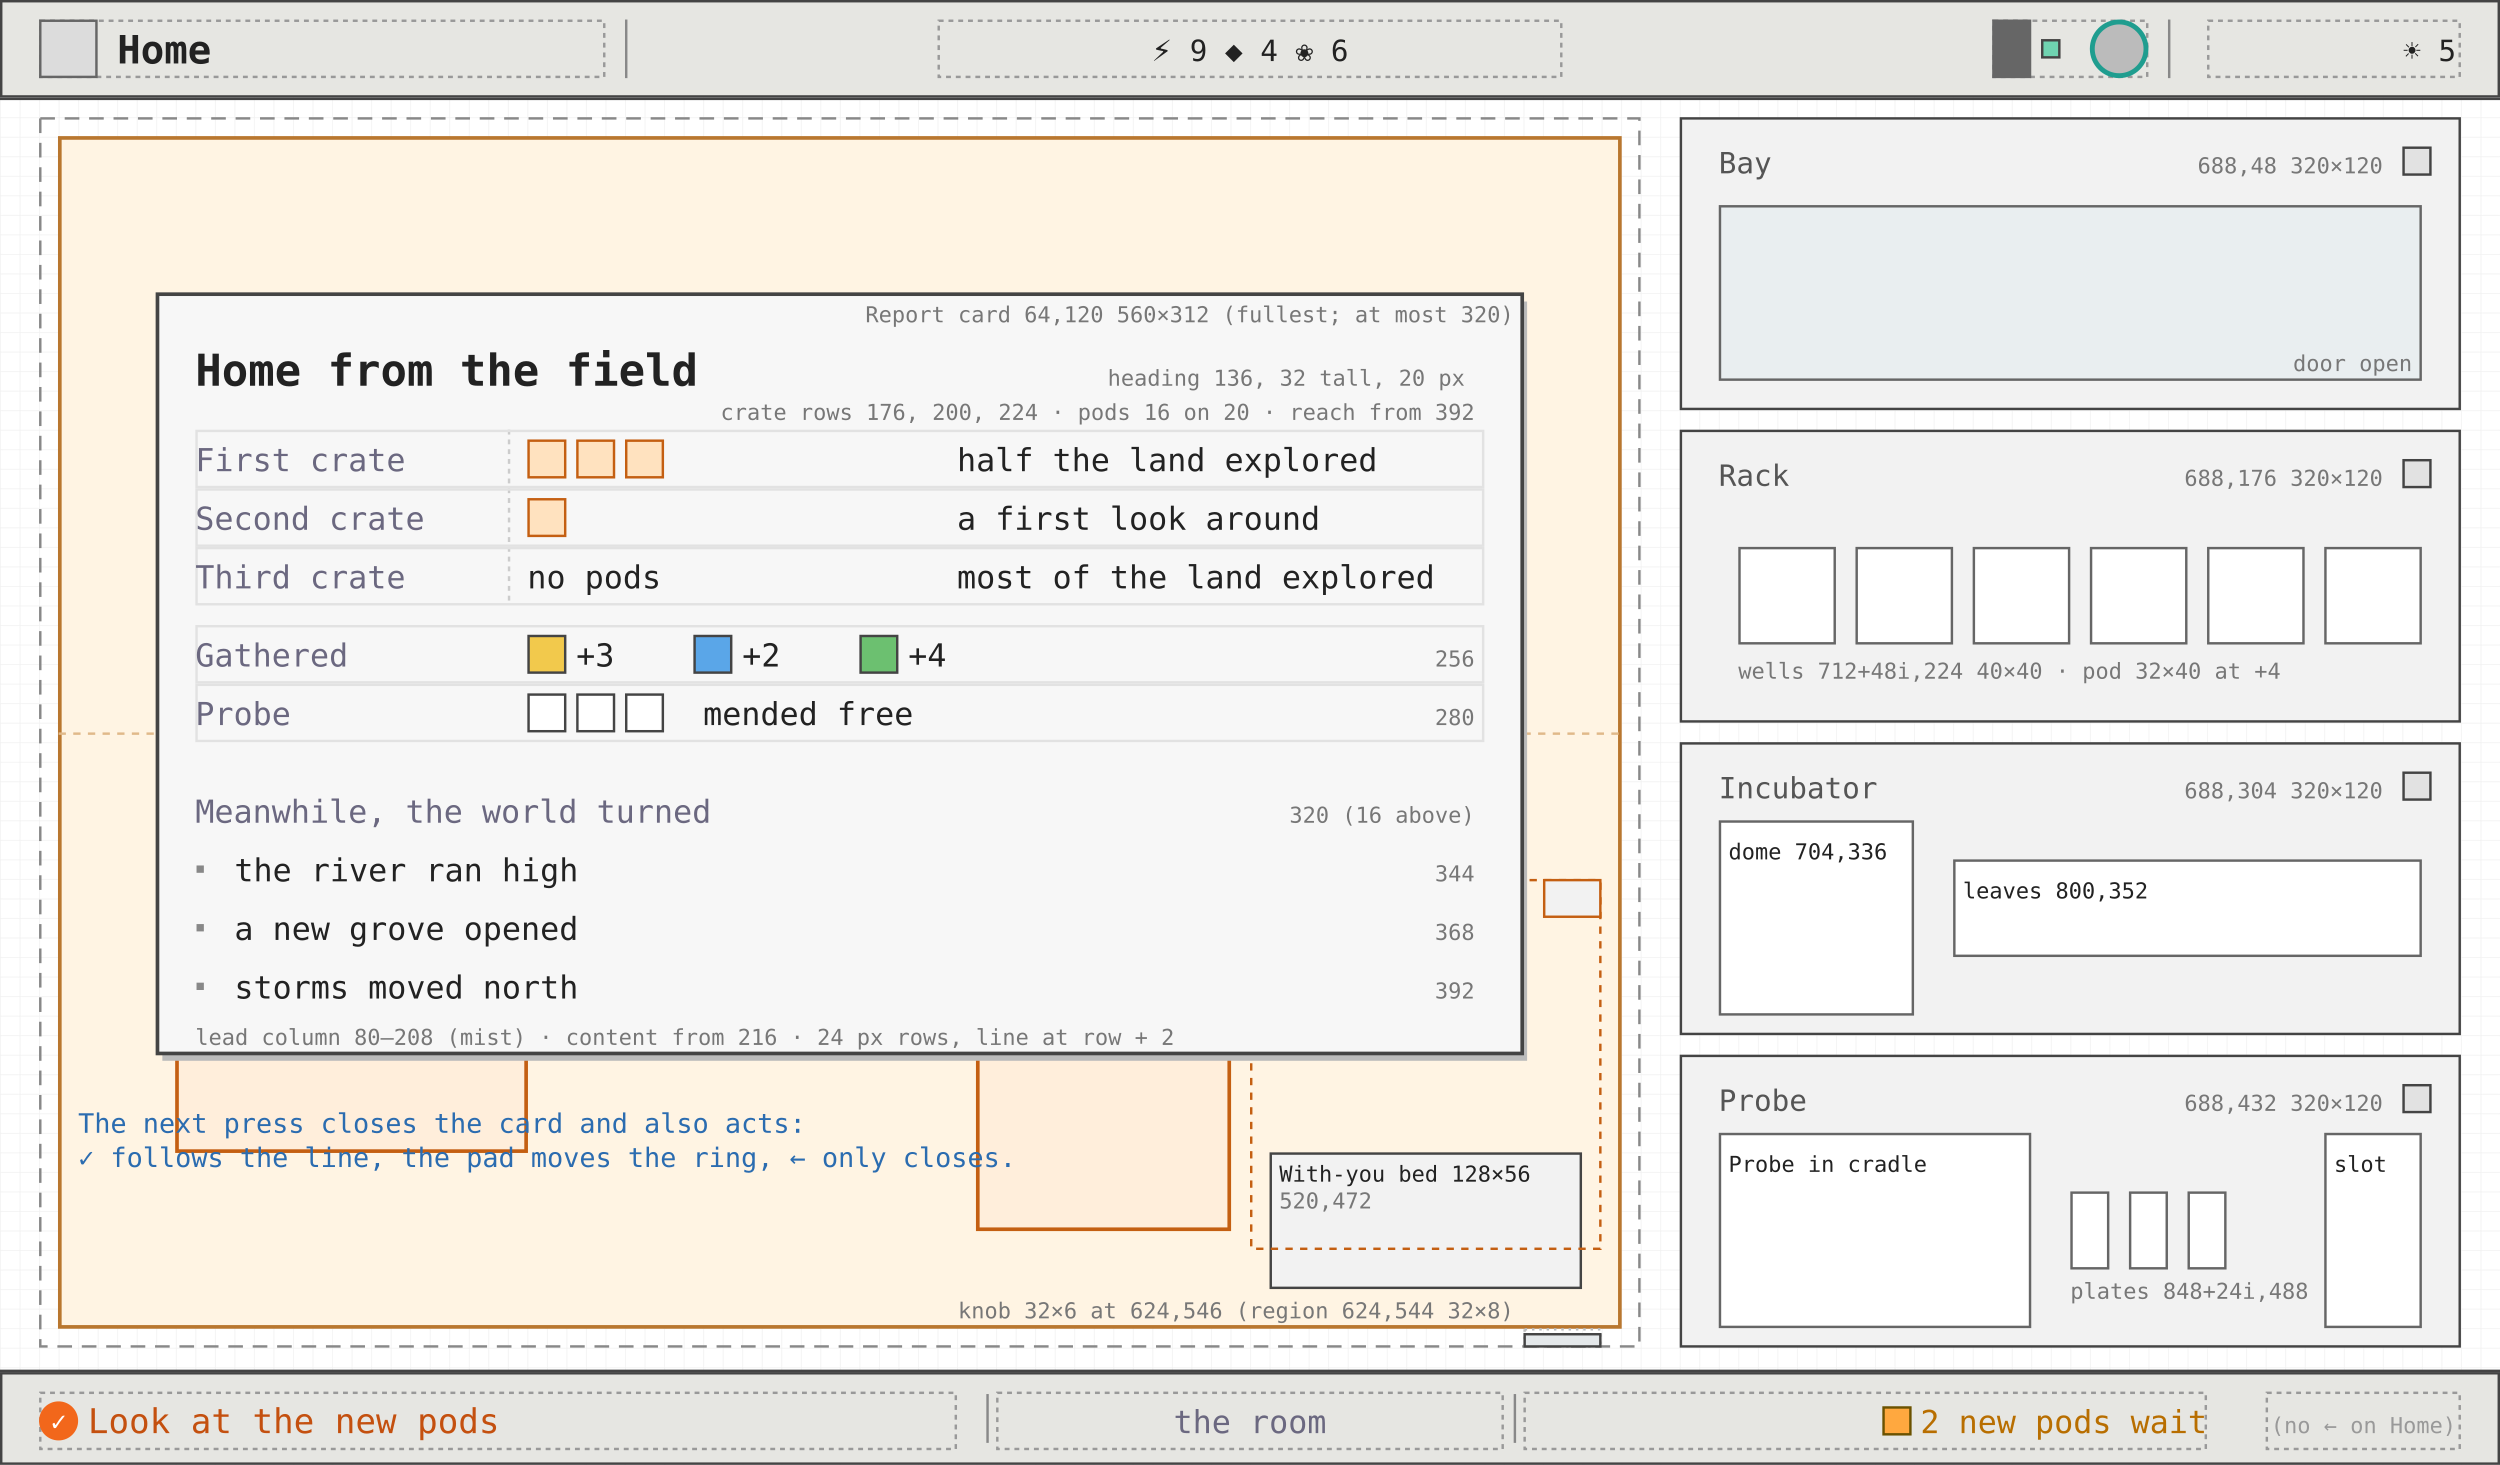
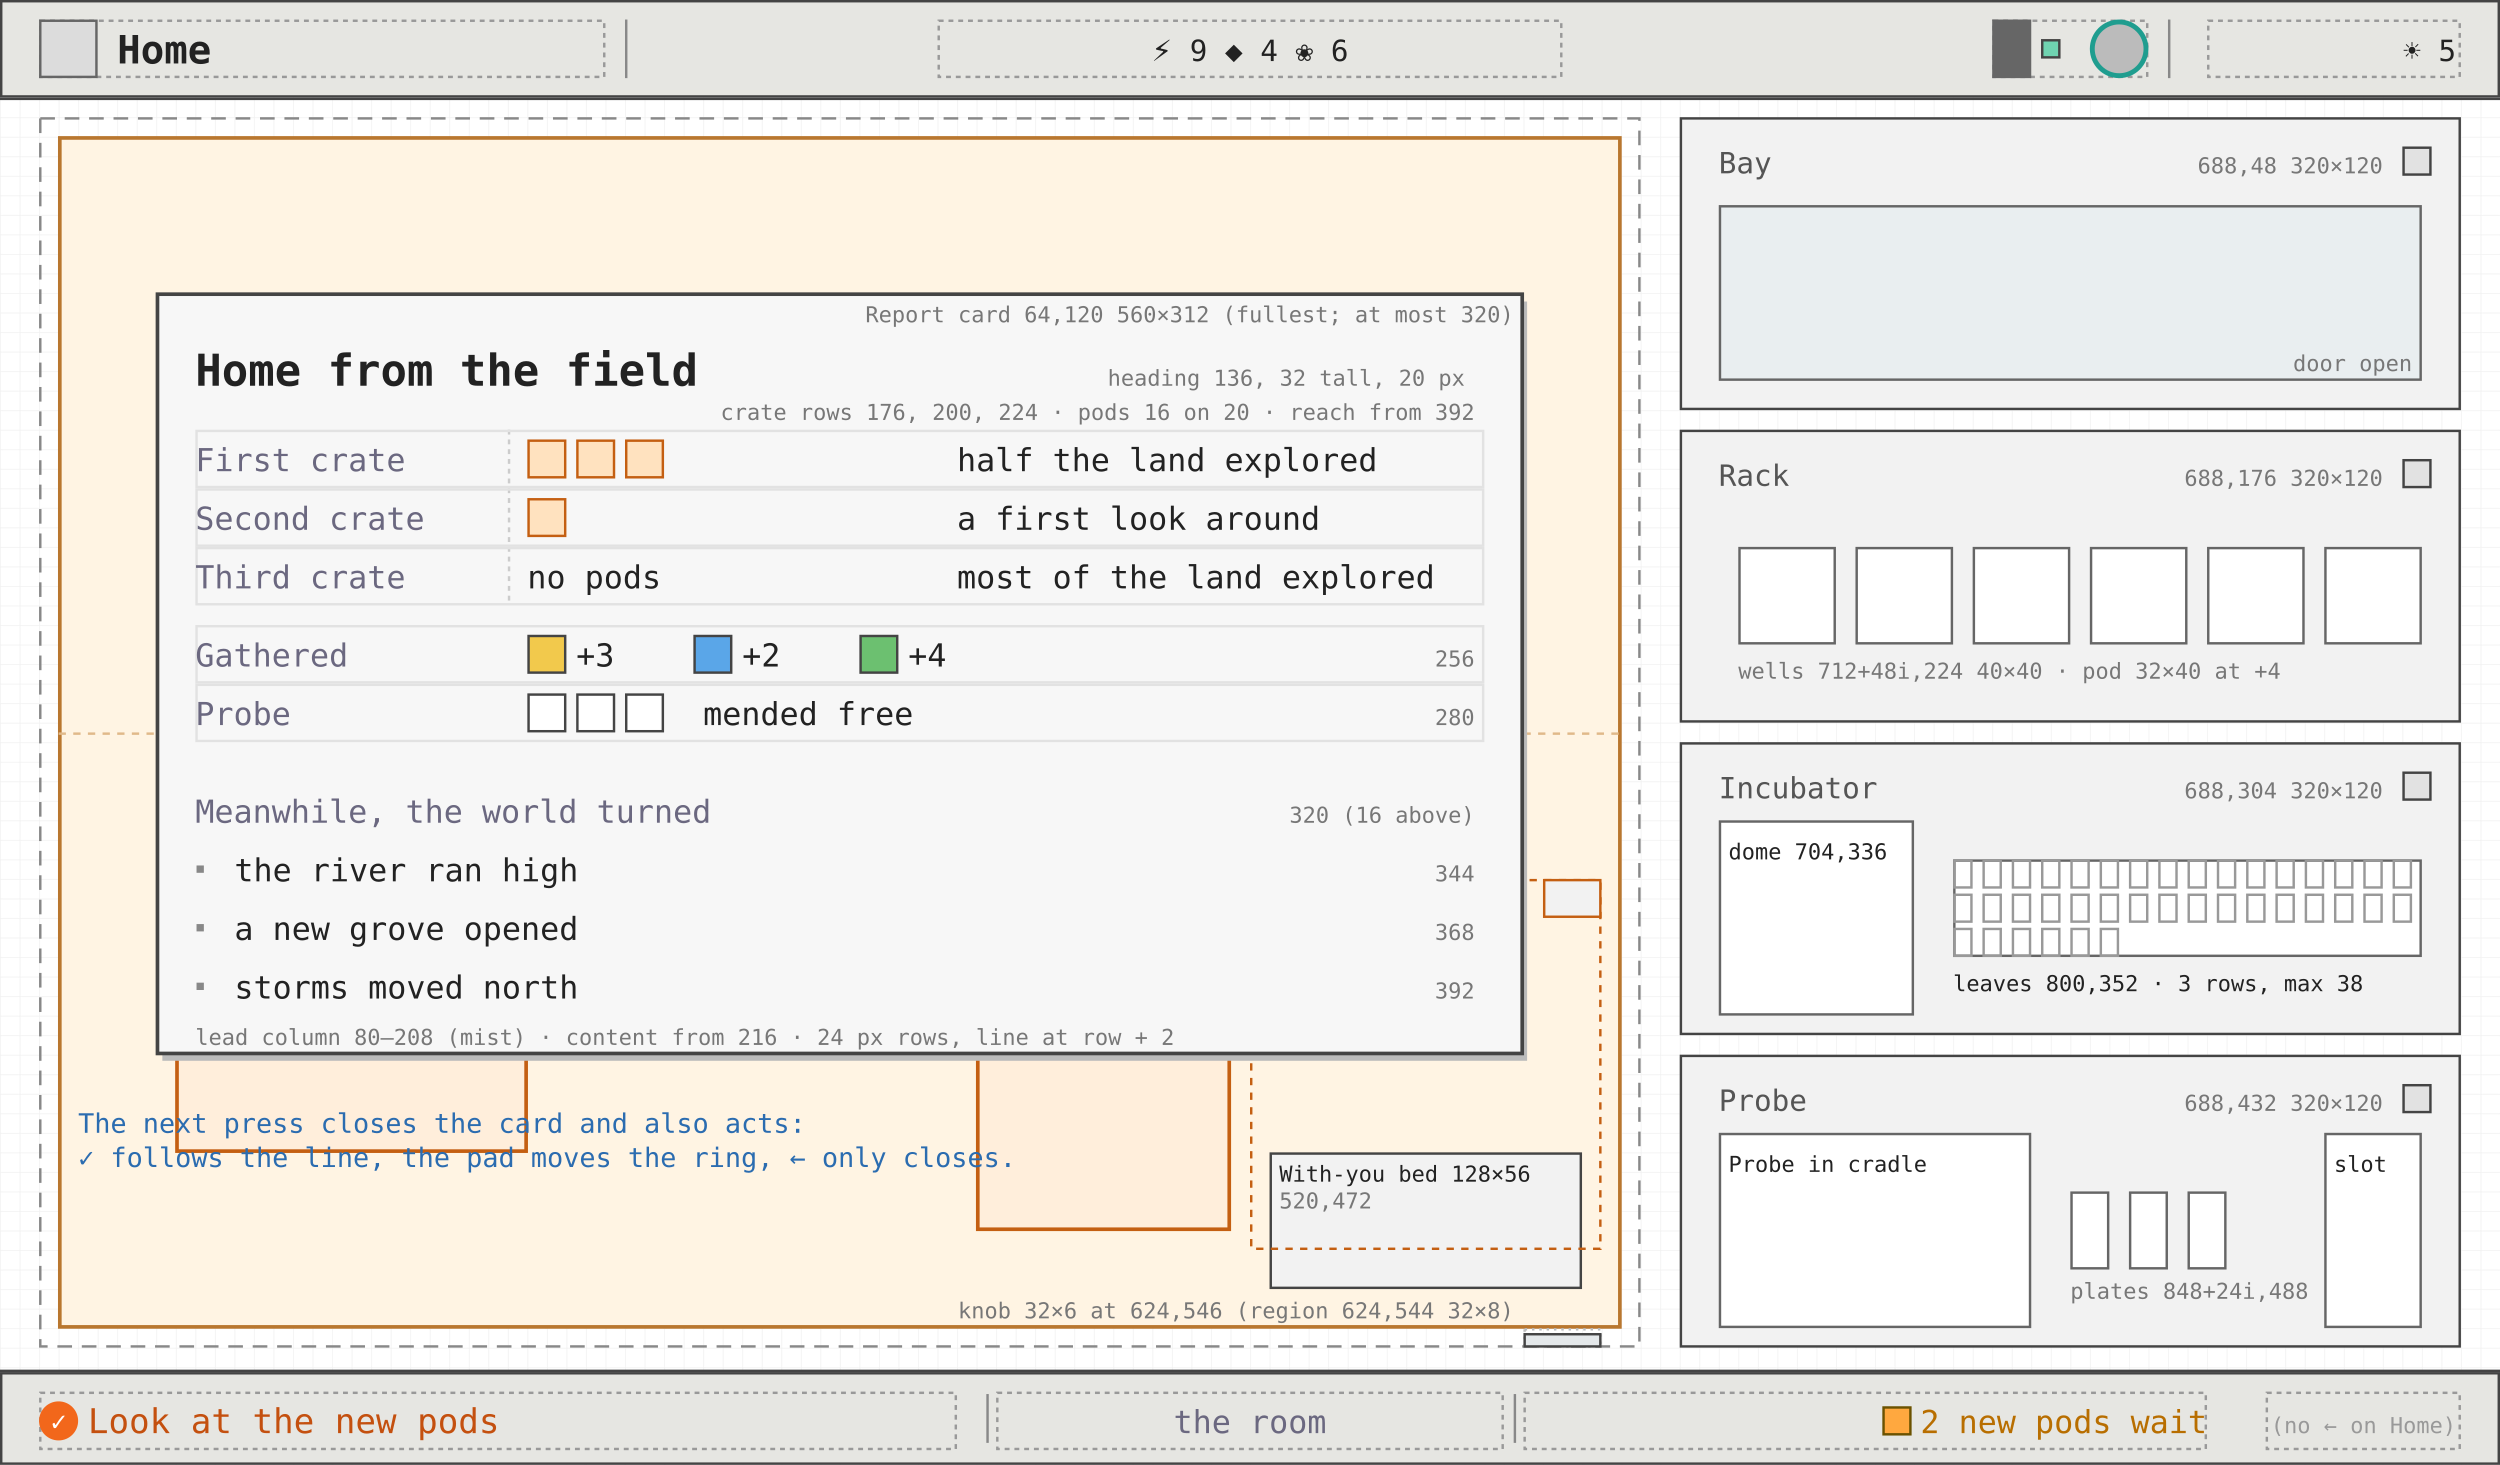
<svg xmlns="http://www.w3.org/2000/svg" viewBox="0 0 1024 600" width="1024" height="600" font-family="ui-monospace, Menlo, Consolas, monospace">
  <defs>
    <pattern id="g8" width="8" height="8" patternUnits="userSpaceOnUse">
      <path d="M8 0H0V8" fill="none" stroke="#efefef" stroke-width="0.5" />
    </pattern>
    <marker id="ah" viewBox="0 0 8 8" refX="7" refY="4" markerWidth="7" markerHeight="7" orient="auto">
      <path d="M0 0L8 4L0 8z" fill="#2b6cb0" />
    </marker>
    <marker id="ao" viewBox="0 0 8 8" refX="7" refY="4" markerWidth="7" markerHeight="7" orient="auto">
      <path d="M0 0L8 4L0 8z" fill="#c45f12" />
    </marker>
  </defs>
  <rect width="1024" height="600" fill="#ffffff" />
  <rect width="1024" height="600" fill="url(#g8)" />
  <line x1="0" y1="40.5" x2="1024" y2="40.5" stroke="#444" stroke-width="1" />
  <rect x="0.5" y="0.5" width="1023" height="39" fill="#e6e6e2" stroke="#444" stroke-width="1" />
  <rect x="16.5" y="8.5" width="231" height="23" fill="none" stroke="#999" stroke-width="1" stroke-dasharray="2 2" />
  <rect x="16.5" y="8.5" width="23" height="23" fill="#dcdcdc" stroke="#666" stroke-width="1" />
  <text x="48" y="26" font-size="16" fill="#222" font-weight="600">Home</text>
  <line x1="256.5" y1="8" x2="256.5" y2="32" stroke="#888" stroke-width="1" />
  <line x1="888.5" y1="8" x2="888.5" y2="32" stroke="#888" stroke-width="1" />
  <rect x="384.5" y="8.5" width="255" height="23" fill="none" stroke="#999" stroke-width="1" stroke-dasharray="2 2" />
  <text x="512" y="25" font-size="12" fill="#222" text-anchor="middle">⚡ 9   ◆ 4   ❀ 6</text>
  <rect x="816.5" y="8.5" width="63" height="23" fill="none" stroke="#999" stroke-width="1" stroke-dasharray="2 2" />
  <rect x="816.5" y="8.5" width="15" height="23" fill="#666" stroke="#666" stroke-width="1" />
  <rect x="836.5" y="16.5" width="7" height="7" fill="#6fd3b0" stroke="#444" stroke-width="1" />
  <circle cx="868" cy="20" r="11" fill="#bbb" stroke="#1f9d8f" stroke-width="2" />
  <rect x="904.5" y="8.5" width="103" height="23" fill="none" stroke="#999" stroke-width="1" stroke-dasharray="2 2" />
  <text x="1006" y="25" font-size="12" fill="#222" text-anchor="end">☀ 5</text>
  <rect x="16.5" y="48.5" width="655" height="503" fill="none" stroke="#888" stroke-width="1" stroke-dasharray="6 4" />
  <rect x="24.5" y="56.5" width="639" height="487" fill="#fff4e3" stroke="#b9772f" stroke-width="1.5" />
  <line x1="24" y1="300.5" x2="664" y2="300.5" stroke="#e0b98a" stroke-width="1" stroke-dasharray="3 3" />
  <rect x="72.5" y="320.5" width="143" height="151" fill="#ffeedb" stroke="#c45f12" stroke-width="1.5" />
  <text x="76" y="333" font-size="10" fill="#222">Adult 144×152</text>
  <text x="76" y="345" font-size="9" fill="#777">72,320</text>
  <rect x="248.5" y="264.5" width="143" height="151" fill="#ffeedb" stroke="#c45f12" stroke-width="1.5" />
  <text x="252" y="277" font-size="10" fill="#222">Adult 144×152</text>
  <text x="252" y="289" font-size="9" fill="#777">248,264</text>
  <rect x="400.5" y="392.5" width="103" height="111" fill="#ffeedb" stroke="#c45f12" stroke-width="1.5" />
  <text x="404" y="405" font-size="10" fill="#222">Juvenile 104×112</text>
  <text x="404" y="417" font-size="9" fill="#777">400,392</text>
  <rect x="520.5" y="472.5" width="127" height="55" fill="#f2f2f2" stroke="#444" stroke-width="1" />
  <text x="524" y="484" font-size="9" fill="#222">With-you bed 128×56</text>
  <text x="524" y="495" font-size="9" fill="#777">520,472</text>
  <rect x="512.5" y="360.5" width="143" height="151" fill="none" stroke="#c45f12" stroke-width="1" stroke-dasharray="3 3" />
  <text x="516" y="372" font-size="9" fill="#c45f12">sleeping mibi</text>
  <text x="516" y="383" font-size="9" fill="#c45f12">512,360 144×152</text>
  <rect x="632.5" y="360.5" width="23" height="15" fill="#f2f2f2" stroke="#c45f12" stroke-width="1" />
  <rect x="624.5" y="544.5" width="31" height="7" fill="none" stroke="#bbb" stroke-width="1" stroke-dasharray="1 2" />
  <rect x="624.5" y="546.5" width="31" height="5" fill="#e4e8ea" stroke="#444" stroke-width="1" />
  <text x="620" y="540" font-size="9" fill="#777" text-anchor="end">knob 32×6 at 624,546 (region 624,544 32×8)</text>
  <rect x="688.5" y="48.5" width="319" height="119" fill="#f2f2f2" stroke="#444" stroke-width="1" />
  <text x="704" y="71" font-size="12" fill="#555">Bay</text>
  <text x="976" y="71" font-size="9" fill="#777" text-anchor="end">688,48 320×120</text>
  <rect x="984.5" y="60.5" width="11" height="11" fill="#e2e2e2" stroke="#444" stroke-width="1" />
  <rect x="704.5" y="84.5" width="287" height="71" fill="#e9eef0" stroke="#666" stroke-width="1" />
  <text x="988" y="152" font-size="9" fill="#777" text-anchor="end">door open</text>
  <rect x="688.5" y="176.5" width="319" height="119" fill="#f2f2f2" stroke="#444" stroke-width="1" />
  <text x="704" y="199" font-size="12" fill="#555">Rack</text>
  <text x="976" y="199" font-size="9" fill="#777" text-anchor="end">688,176 320×120</text>
  <rect x="984.5" y="188.5" width="11" height="11" fill="#e2e2e2" stroke="#444" stroke-width="1" />
  <rect x="712.5" y="224.5" width="39" height="39" fill="#fff" stroke="#666" stroke-width="1" />
  <rect x="760.5" y="224.5" width="39" height="39" fill="#fff" stroke="#666" stroke-width="1" />
  <rect x="808.5" y="224.5" width="39" height="39" fill="#fff" stroke="#666" stroke-width="1" />
  <rect x="856.5" y="224.5" width="39" height="39" fill="#fff" stroke="#666" stroke-width="1" />
  <rect x="904.5" y="224.5" width="39" height="39" fill="#fff" stroke="#666" stroke-width="1" />
  <rect x="952.5" y="224.5" width="39" height="39" fill="#fff" stroke="#666" stroke-width="1" />
  <text x="712" y="278" font-size="9" fill="#777">wells 712+48i,224 40×40 · pod 32×40 at +4</text>
  <rect x="688.5" y="304.5" width="319" height="119" fill="#f2f2f2" stroke="#444" stroke-width="1" />
  <text x="704" y="327" font-size="12" fill="#555">Incubator</text>
  <text x="976" y="327" font-size="9" fill="#777" text-anchor="end">688,304 320×120</text>
  <rect x="984.5" y="316.5" width="11" height="11" fill="#e2e2e2" stroke="#444" stroke-width="1" />
  <rect x="704.5" y="336.5" width="79" height="79" fill="#fff" stroke="#666" stroke-width="1" />
  <text x="708" y="352" font-size="9" fill="#222">dome 704,336</text>
  <rect x="800.5" y="352.5" width="191" height="39" fill="#fff" stroke="#666" stroke-width="1" />
-   <text x="804" y="368" font-size="9" fill="#222">leaves 800,352</text>
+   <rect x="800.5" y="352.5" width="7" height="11" fill="none" stroke="#999" stroke-width="1" />
+   <rect x="812.5" y="352.5" width="7" height="11" fill="none" stroke="#999" stroke-width="1" />
+   <rect x="824.5" y="352.5" width="7" height="11" fill="none" stroke="#999" stroke-width="1" />
+   <rect x="836.5" y="352.5" width="7" height="11" fill="none" stroke="#999" stroke-width="1" />
+   <rect x="848.5" y="352.5" width="7" height="11" fill="none" stroke="#999" stroke-width="1" />
+   <rect x="860.5" y="352.5" width="7" height="11" fill="none" stroke="#999" stroke-width="1" />
+   <rect x="872.5" y="352.5" width="7" height="11" fill="none" stroke="#999" stroke-width="1" />
+   <rect x="884.5" y="352.5" width="7" height="11" fill="none" stroke="#999" stroke-width="1" />
+   <rect x="896.5" y="352.5" width="7" height="11" fill="none" stroke="#999" stroke-width="1" />
+   <rect x="908.5" y="352.5" width="7" height="11" fill="none" stroke="#999" stroke-width="1" />
+   <rect x="920.5" y="352.5" width="7" height="11" fill="none" stroke="#999" stroke-width="1" />
+   <rect x="932.5" y="352.5" width="7" height="11" fill="none" stroke="#999" stroke-width="1" />
+   <rect x="944.5" y="352.5" width="7" height="11" fill="none" stroke="#999" stroke-width="1" />
+   <rect x="956.5" y="352.5" width="7" height="11" fill="none" stroke="#999" stroke-width="1" />
+   <rect x="968.5" y="352.5" width="7" height="11" fill="none" stroke="#999" stroke-width="1" />
+   <rect x="980.5" y="352.5" width="7" height="11" fill="none" stroke="#999" stroke-width="1" />
+   <rect x="800.5" y="366.5" width="7" height="11" fill="none" stroke="#999" stroke-width="1" />
+   <rect x="812.5" y="366.5" width="7" height="11" fill="none" stroke="#999" stroke-width="1" />
+   <rect x="824.5" y="366.5" width="7" height="11" fill="none" stroke="#999" stroke-width="1" />
+   <rect x="836.5" y="366.5" width="7" height="11" fill="none" stroke="#999" stroke-width="1" />
+   <rect x="848.5" y="366.5" width="7" height="11" fill="none" stroke="#999" stroke-width="1" />
+   <rect x="860.5" y="366.5" width="7" height="11" fill="none" stroke="#999" stroke-width="1" />
+   <rect x="872.5" y="366.5" width="7" height="11" fill="none" stroke="#999" stroke-width="1" />
+   <rect x="884.5" y="366.5" width="7" height="11" fill="none" stroke="#999" stroke-width="1" />
+   <rect x="896.5" y="366.5" width="7" height="11" fill="none" stroke="#999" stroke-width="1" />
+   <rect x="908.5" y="366.5" width="7" height="11" fill="none" stroke="#999" stroke-width="1" />
+   <rect x="920.5" y="366.5" width="7" height="11" fill="none" stroke="#999" stroke-width="1" />
+   <rect x="932.5" y="366.5" width="7" height="11" fill="none" stroke="#999" stroke-width="1" />
+   <rect x="944.5" y="366.5" width="7" height="11" fill="none" stroke="#999" stroke-width="1" />
+   <rect x="956.5" y="366.5" width="7" height="11" fill="none" stroke="#999" stroke-width="1" />
+   <rect x="968.5" y="366.5" width="7" height="11" fill="none" stroke="#999" stroke-width="1" />
+   <rect x="980.5" y="366.5" width="7" height="11" fill="none" stroke="#999" stroke-width="1" />
+   <rect x="800.5" y="380.5" width="7" height="11" fill="none" stroke="#999" stroke-width="1" />
+   <rect x="812.5" y="380.5" width="7" height="11" fill="none" stroke="#999" stroke-width="1" />
+   <rect x="824.5" y="380.5" width="7" height="11" fill="none" stroke="#999" stroke-width="1" />
+   <rect x="836.5" y="380.5" width="7" height="11" fill="none" stroke="#999" stroke-width="1" />
+   <rect x="848.5" y="380.5" width="7" height="11" fill="none" stroke="#999" stroke-width="1" />
+   <rect x="860.5" y="380.5" width="7" height="11" fill="none" stroke="#999" stroke-width="1" />
+   <text x="800" y="406" font-size="9" fill="#222">leaves 800,352 · 3 rows, max 38</text>
  <rect x="688.5" y="432.5" width="319" height="119" fill="#f2f2f2" stroke="#444" stroke-width="1" />
  <text x="704" y="455" font-size="12" fill="#555">Probe</text>
  <text x="976" y="455" font-size="9" fill="#777" text-anchor="end">688,432 320×120</text>
  <rect x="984.5" y="444.5" width="11" height="11" fill="#e2e2e2" stroke="#444" stroke-width="1" />
  <rect x="704.5" y="464.5" width="127" height="79" fill="#fff" stroke="#666" stroke-width="1" />
  <text x="708" y="480" font-size="9" fill="#222">Probe in cradle</text>
  <rect x="848.5" y="488.5" width="15" height="31" fill="#fff" stroke="#666" stroke-width="1" />
  <rect x="872.5" y="488.5" width="15" height="31" fill="#fff" stroke="#666" stroke-width="1" />
  <rect x="896.5" y="488.5" width="15" height="31" fill="#fff" stroke="#666" stroke-width="1" />
  <text x="848" y="532" font-size="9" fill="#777">plates 848+24i,488</text>
  <rect x="952.5" y="464.5" width="39" height="79" fill="#fff" stroke="#666" stroke-width="1" />
  <text x="956" y="480" font-size="9" fill="#222">slot</text>
  <rect x="66.5" y="123.5" width="559" height="311" fill="#bbb" stroke="none" stroke-width="1" />
  <rect x="64.5" y="120.5" width="559" height="311" fill="#f7f7f7" stroke="#444" stroke-width="1.5" />
  <text x="620" y="132" font-size="9" fill="#777" text-anchor="end">Report card 64,120 560×312 (fullest; at most 320)</text>
  <text x="80" y="158" font-size="18" fill="#222" font-weight="600">Home from the field</text>
  <text x="600" y="158" font-size="9" fill="#777" text-anchor="end">heading 136, 32 tall, 20 px</text>
  <line x1="208.5" y1="176" x2="208.5" y2="248" stroke="#ccc" stroke-width="1" stroke-dasharray="2 2" />
  <text x="212" y="172" font-size="9" fill="#222" />
  <rect x="80.5" y="176.5" width="527" height="23" fill="none" stroke="#e2e2e2" stroke-width="1" />
  <text x="80" y="193" font-size="13" fill="#6b6880">First crate</text>
  <rect x="216.5" y="180.5" width="15" height="15" fill="#ffe2bf" stroke="#c45f12" stroke-width="1" />
  <rect x="236.5" y="180.5" width="15" height="15" fill="#ffe2bf" stroke="#c45f12" stroke-width="1" />
  <rect x="256.5" y="180.5" width="15" height="15" fill="#ffe2bf" stroke="#c45f12" stroke-width="1" />
  <text x="392" y="193" font-size="13" fill="#222">half the land explored</text>
  <rect x="80.5" y="200.5" width="527" height="23" fill="none" stroke="#e2e2e2" stroke-width="1" />
  <text x="80" y="217" font-size="13" fill="#6b6880">Second crate</text>
  <rect x="216.5" y="204.5" width="15" height="15" fill="#ffe2bf" stroke="#c45f12" stroke-width="1" />
  <text x="392" y="217" font-size="13" fill="#222">a first look around</text>
  <rect x="80.5" y="224.5" width="527" height="23" fill="none" stroke="#e2e2e2" stroke-width="1" />
  <text x="80" y="241" font-size="13" fill="#6b6880">Third crate</text>
  <text x="216" y="241" font-size="13" fill="#222">no pods</text>
  <text x="392" y="241" font-size="13" fill="#222">most of the land explored</text>
  <text x="604" y="172" font-size="9" fill="#777" text-anchor="end">crate rows 176, 200, 224 · pods 16 on 20 · reach from 392</text>
  <rect x="80.5" y="256.5" width="527" height="23" fill="none" stroke="#e2e2e2" stroke-width="1" />
  <text x="80" y="273" font-size="13" fill="#6b6880">Gathered</text>
  <rect x="216.5" y="260.5" width="15" height="15" fill="#f2c94c" stroke="#444" stroke-width="1" />
  <text x="236" y="273" font-size="13" fill="#222">+3</text>
  <rect x="284.5" y="260.5" width="15" height="15" fill="#5aa6e8" stroke="#444" stroke-width="1" />
  <text x="304" y="273" font-size="13" fill="#222">+2</text>
  <rect x="352.5" y="260.5" width="15" height="15" fill="#6cc070" stroke="#444" stroke-width="1" />
  <text x="372" y="273" font-size="13" fill="#222">+4</text>
  <text x="604" y="273" font-size="9" fill="#777" text-anchor="end">256</text>
  <rect x="80.5" y="280.5" width="527" height="23" fill="none" stroke="#e2e2e2" stroke-width="1" />
  <text x="80" y="297" font-size="13" fill="#6b6880">Probe</text>
  <rect x="216.5" y="284.5" width="15" height="15" fill="#fff" stroke="#444" stroke-width="1" />
  <rect x="236.5" y="284.5" width="15" height="15" fill="#fff" stroke="#444" stroke-width="1" />
  <rect x="256.5" y="284.5" width="15" height="15" fill="#fff" stroke="#444" stroke-width="1" />
  <text x="288" y="297" font-size="13" fill="#222">mended free</text>
  <text x="604" y="297" font-size="9" fill="#777" text-anchor="end">280</text>
  <text x="80" y="337" font-size="13" fill="#6b6880">Meanwhile, the world turned</text>
  <text x="604" y="337" font-size="9" fill="#777" text-anchor="end">320 (16 above)</text>
  <rect x="80.5" y="354.5" width="3" height="3" fill="#888" stroke="none" stroke-width="1" />
  <text x="96" y="361" font-size="13" fill="#222">the river ran high</text>
  <text x="604" y="361" font-size="9" fill="#777" text-anchor="end">344</text>
  <rect x="80.5" y="378.5" width="3" height="3" fill="#888" stroke="none" stroke-width="1" />
  <text x="96" y="385" font-size="13" fill="#222">a new grove opened</text>
  <text x="604" y="385" font-size="9" fill="#777" text-anchor="end">368</text>
  <rect x="80.5" y="402.5" width="3" height="3" fill="#888" stroke="none" stroke-width="1" />
  <text x="96" y="409" font-size="13" fill="#222">storms moved north</text>
  <text x="604" y="409" font-size="9" fill="#777" text-anchor="end">392</text>
  <text x="80" y="428" font-size="9" fill="#777">lead column 80–208 (mist) · content from 216 · 24 px rows, line at row + 2</text>
  <text x="40" y="470" font-size="9" fill="#222" />
  <text x="680" y="40" font-size="9" fill="#222" />
  <text x="32" y="464" font-size="11" fill="#2b6cb0">The next press closes the card and also acts:</text>
  <text x="32" y="478" font-size="11" fill="#2b6cb0">✓ follows the line, the pad moves the ring, ← only closes.</text>
  <line x1="0" y1="561.5" x2="1024" y2="561.5" stroke="#444" stroke-width="1" />
  <rect x="0.5" y="562.5" width="1023" height="37" fill="#e6e6e2" stroke="#444" stroke-width="1" />
  <rect x="16.5" y="570.5" width="375" height="23" fill="none" stroke="#999" stroke-width="1" stroke-dasharray="2 2" />
  <rect x="408.5" y="570.5" width="207" height="23" fill="none" stroke="#999" stroke-width="1" stroke-dasharray="2 2" />
  <rect x="624.5" y="570.5" width="279" height="23" fill="none" stroke="#999" stroke-width="1" stroke-dasharray="2 2" />
  <rect x="928.5" y="570.5" width="79" height="23" fill="none" stroke="#999" stroke-width="1" stroke-dasharray="2 2" />
  <line x1="404.5" y1="571" x2="404.5" y2="591" stroke="#888" stroke-width="1" />
  <line x1="620.5" y1="571" x2="620.5" y2="591" stroke="#888" stroke-width="1" />
  <circle cx="24" cy="582" r="8" fill="#f2671b" />
  <text x="24" y="586" font-size="11" fill="#fff" text-anchor="middle">✓</text>
  <text x="36" y="587" font-size="14" fill="#c4500f">Look at the new pods</text>
  <text x="512" y="587" font-size="13" fill="#6b6880" text-anchor="middle">the room</text>
  <rect x="771.5" y="576.5" width="11" height="11" fill="#ffa83f" stroke="#6b5200" stroke-width="1" />
  <text x="904" y="587" font-size="13" fill="#b86e00" text-anchor="end">2 new pods wait</text>
  <text x="1006" y="587" font-size="9" fill="#999" text-anchor="end">(no ← on Home)</text>
</svg>
